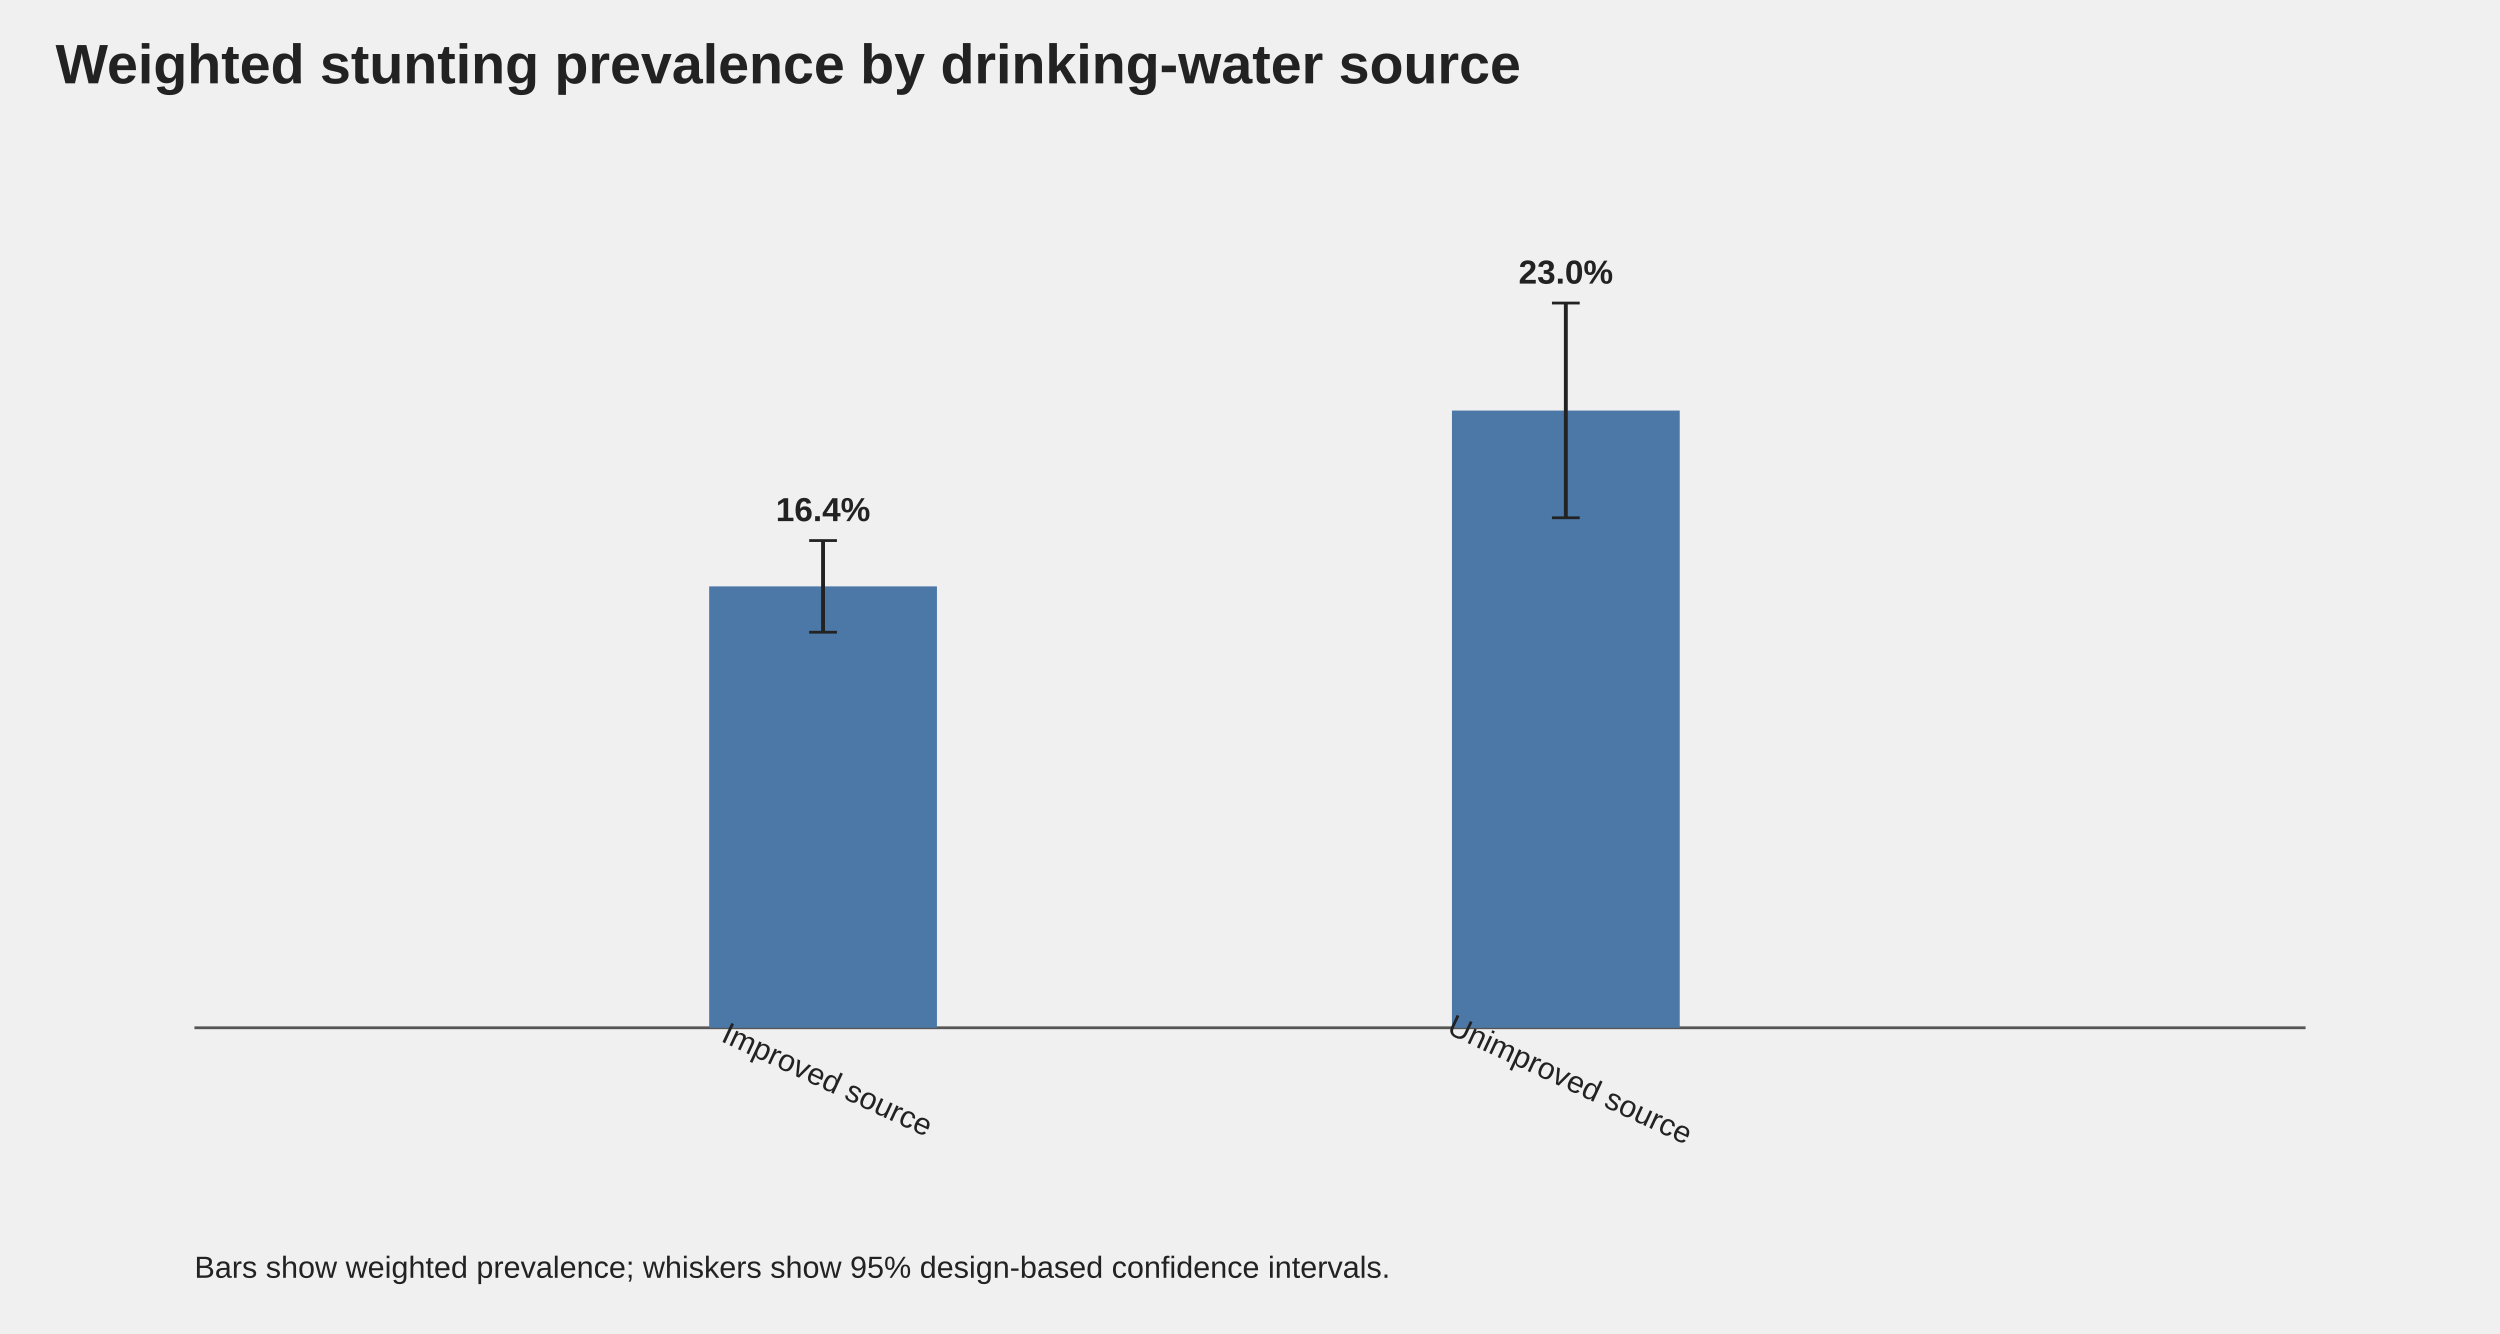
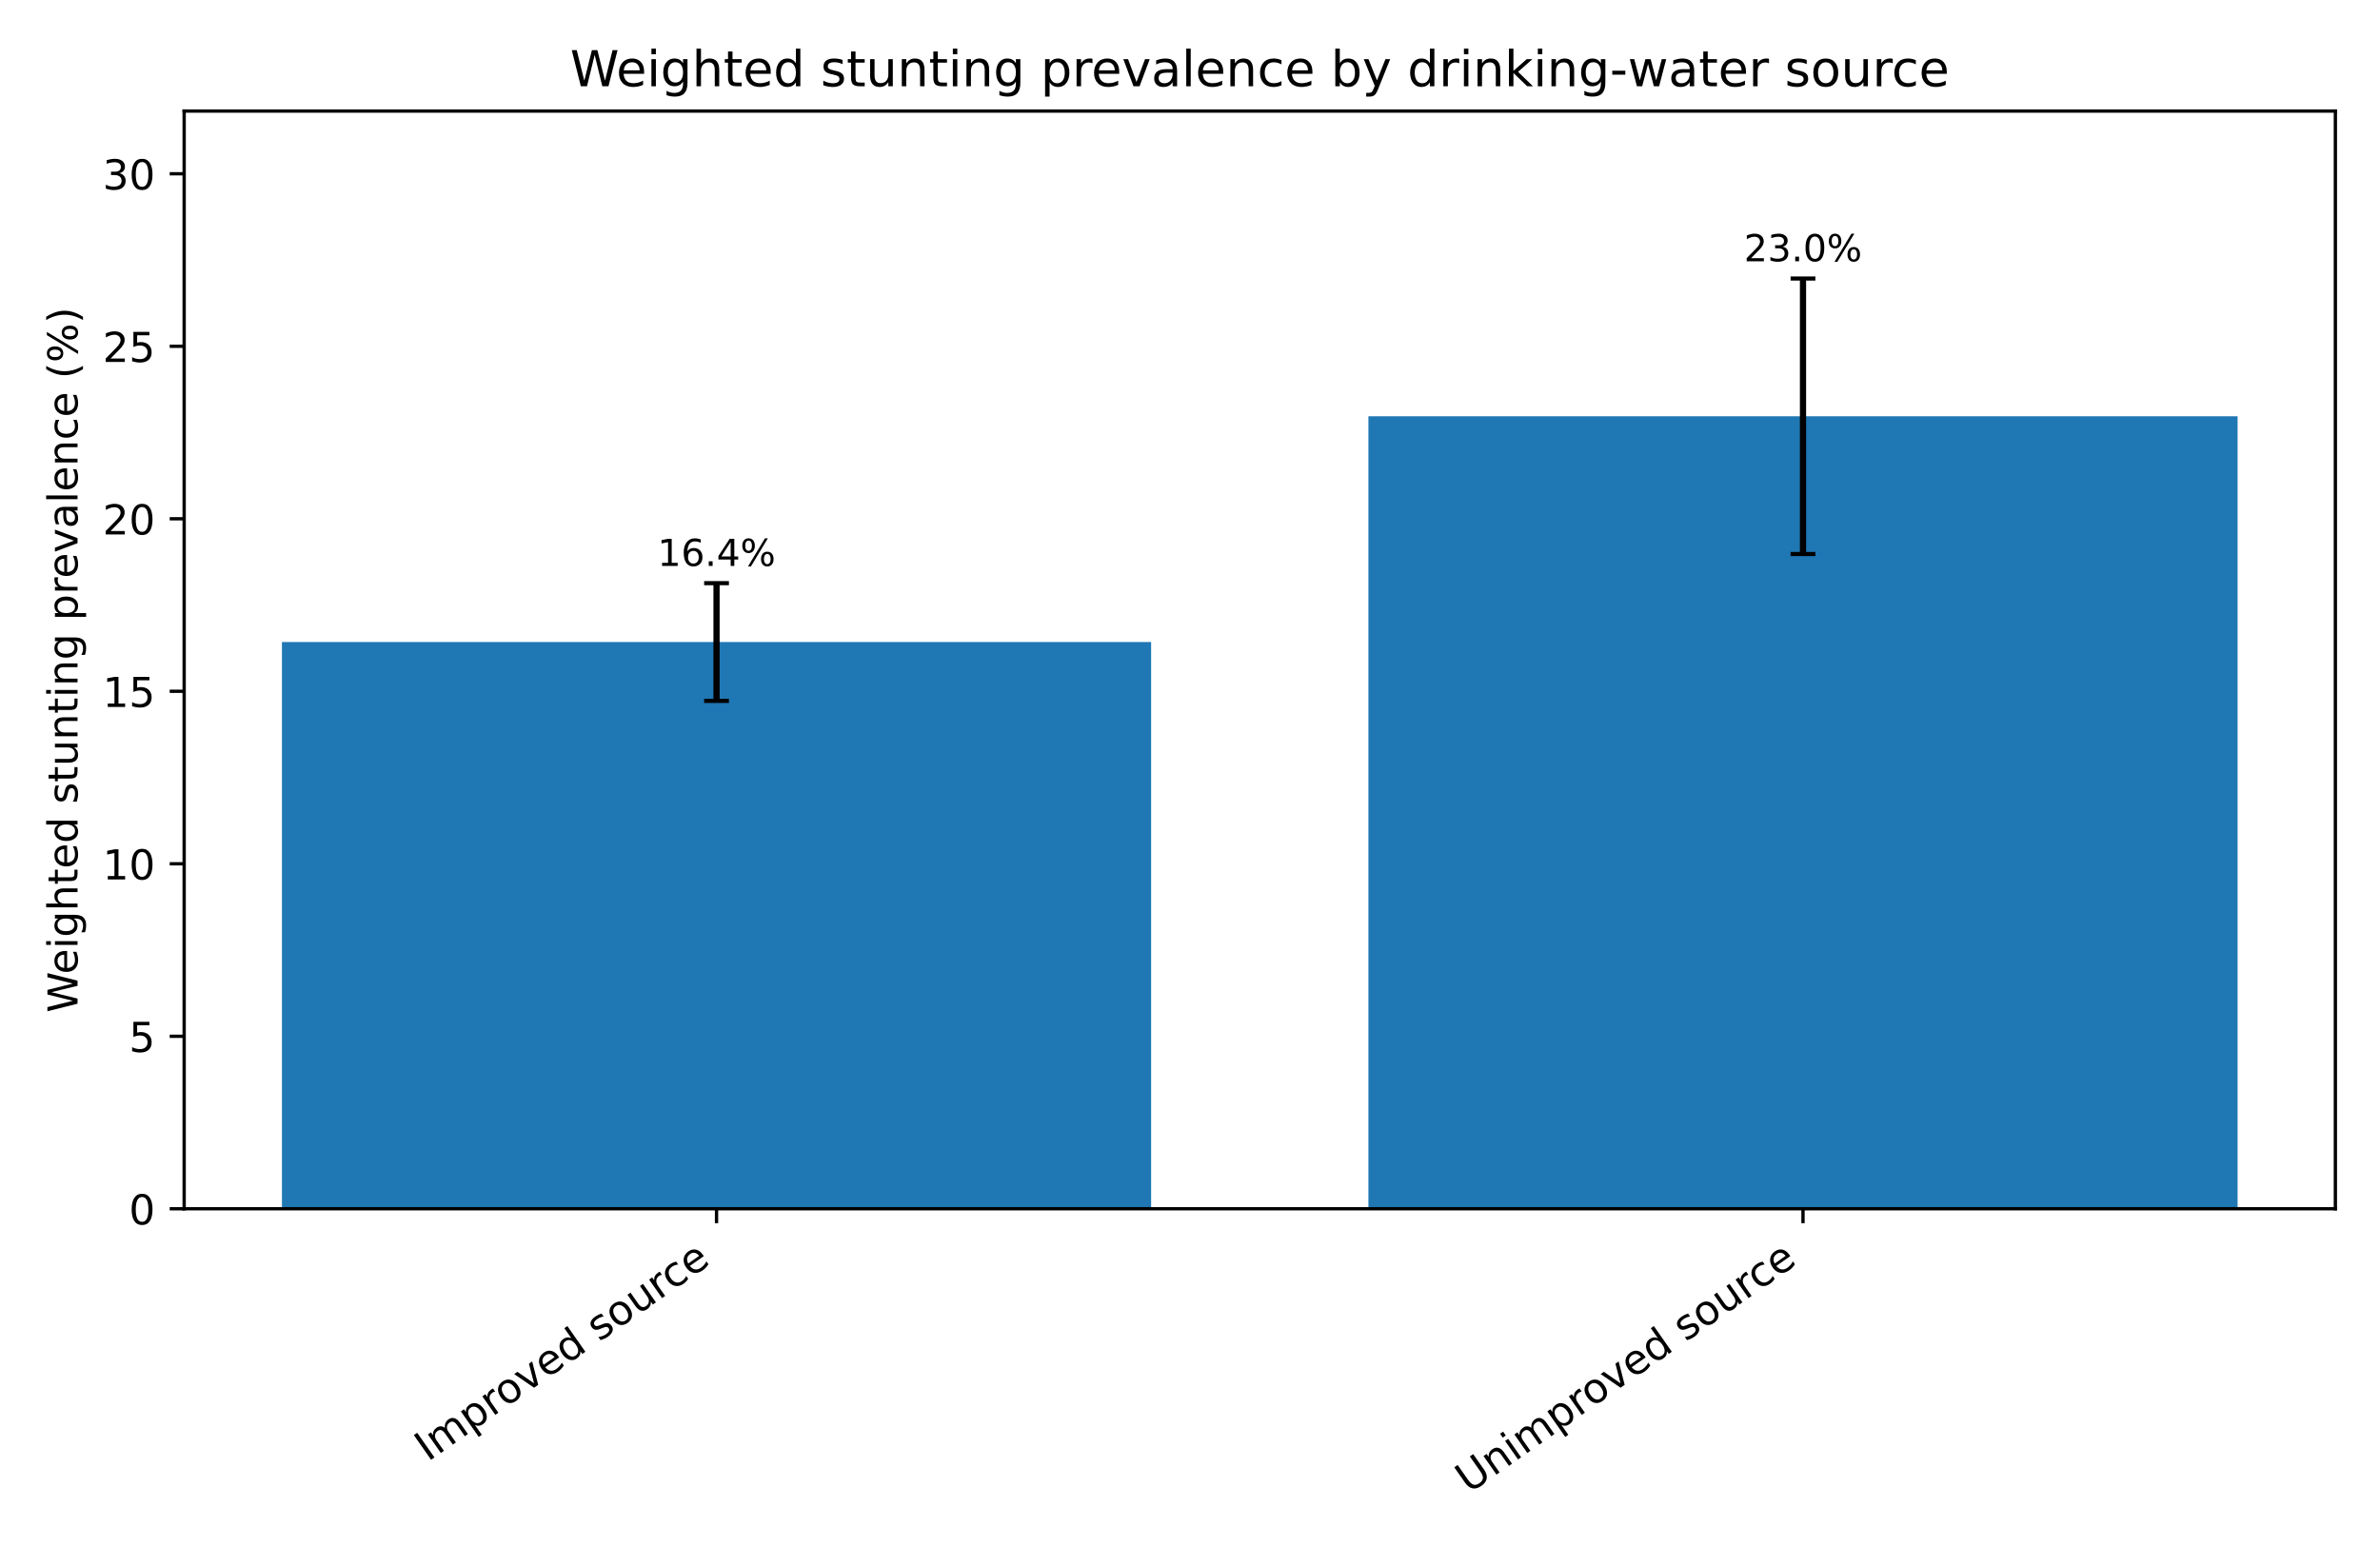
- <svg xmlns="http://www.w3.org/2000/svg" width="900" height="480" viewBox="0 0 900 480">
-   <style>text{font-family:Arial,sans-serif;fill:#222}.t{font-size:20px;font-weight:700}.l{font-size:11px}.v{font-size:12px;font-weight:600}</style>
-   <text x="20" y="30" class="t">Weighted stunting prevalence by drinking-water source</text>
-   <line x1="70" y1="370" x2="830" y2="370" stroke="#555" />
-   <rect x="255.3" y="211.1" width="82.0" height="158.9" fill="#4C78A8" />
-   <line x1="296.3" y1="227.6" x2="296.3" y2="194.6" stroke="#222" stroke-width="1.4" />
-   <line x1="291.3" y1="227.6" x2="301.3" y2="227.6" stroke="#222" />
-   <line x1="291.3" y1="194.6" x2="301.3" y2="194.6" stroke="#222" />
-   <text x="296.3" y="187.6" text-anchor="middle" class="v">16.4%</text>
-   <text x="296.3" y="392" text-anchor="middle" class="l" transform="rotate(25 296.3 392)">Improved source</text>
-   <rect x="522.7" y="147.8" width="82.0" height="222.2" fill="#4C78A8" />
-   <line x1="563.7" y1="186.4" x2="563.7" y2="109.1" stroke="#222" stroke-width="1.4" />
-   <line x1="558.7" y1="186.4" x2="568.7" y2="186.4" stroke="#222" />
-   <line x1="558.7" y1="109.1" x2="568.7" y2="109.1" stroke="#222" />
-   <text x="563.7" y="102.1" text-anchor="middle" class="v">23.0%</text>
-   <text x="563.7" y="392" text-anchor="middle" class="l" transform="rotate(25 563.7 392)">Unimproved source</text>
-   <text x="70" y="460" class="l">Bars show weighted prevalence; whiskers show 95% design-based confidence intervals.</text>
+ <svg xmlns="http://www.w3.org/2000/svg" xmlns:xlink="http://www.w3.org/1999/xlink" width="576pt" height="374.4pt" viewBox="0 0 576 374.4" version="1.1">
+   <defs>
+     <style type="text/css">*{stroke-linejoin: round; stroke-linecap: butt}</style>
+   </defs>
+   <g id="figure_1">
+     <g id="patch_1">
+       <path d="M 0 374.4  L 576 374.4  L 576 0  L 0 0  z " style="fill: #ffffff" />
+     </g>
+     <g id="axes_1">
+       <g id="patch_2">
+         <path d="M 44.57 292.54  L 565.2 292.54  L 565.2 26.88  L 44.57 26.88  z " style="fill: #ffffff" />
+       </g>
+       <g id="patch_3">
+         <path d="M 68.235 292.54  L 278.591 292.54  L 278.591 155.385  L 68.235 155.385  z " clip-path="url(#p48aee602f6)" style="fill: #1f77b4" />
+       </g>
+       <g id="patch_4">
+         <path d="M 331.179 292.54  L 541.535 292.54  L 541.535 100.746  L 331.179 100.746  z " clip-path="url(#p48aee602f6)" style="fill: #1f77b4" />
+       </g>
+       <g id="matplotlib.axis_1">
+         <g id="xtick_1">
+           <g id="line2d_1">
+             <defs>
+               <path id="m2571a220c2" d="M 0 0  L 0 3.5  " style="stroke: #000000; stroke-width: 0.8" />
+             </defs>
+             <g>
+               <use xlink:href="#m2571a220c2" x="173.413" y="292.54" style="stroke: #000000; stroke-width: 0.8" />
+             </g>
+           </g>
+           <g id="text_1">
+             <g transform="translate(103.5379 353.8557) rotate(-35) scale(0.1 -0.1)">
+               <defs>
+                 <path id="DejaVuSans-49" d="M 628 4666  L 1259 4666  L 1259 0  L 628 0  L 628 4666  z " transform="scale(0.015625)" />
+                 <path id="DejaVuSans-6d" d="M 3328 2828  Q 3544 3216 3844 3400  Q 4144 3584 4550 3584  Q 5097 3584 5394 3201  Q 5691 2819 5691 2113  L 5691 0  L 5113 0  L 5113 2094  Q 5113 2597 4934 2840  Q 4756 3084 4391 3084  Q 3944 3084 3684 2787  Q 3425 2491 3425 1978  L 3425 0  L 2847 0  L 2847 2094  Q 2847 2600 2669 2842  Q 2491 3084 2119 3084  Q 1678 3084 1418 2786  Q 1159 2488 1159 1978  L 1159 0  L 581 0  L 581 3500  L 1159 3500  L 1159 2956  Q 1356 3278 1631 3431  Q 1906 3584 2284 3584  Q 2666 3584 2933 3390  Q 3200 3197 3328 2828  z " transform="scale(0.015625)" />
+                 <path id="DejaVuSans-70" d="M 1159 525  L 1159 -1331  L 581 -1331  L 581 3500  L 1159 3500  L 1159 2969  Q 1341 3281 1617 3432  Q 1894 3584 2278 3584  Q 2916 3584 3314 3078  Q 3713 2572 3713 1747  Q 3713 922 3314 415  Q 2916 -91 2278 -91  Q 1894 -91 1617 61  Q 1341 213 1159 525  z M 3116 1747  Q 3116 2381 2855 2742  Q 2594 3103 2138 3103  Q 1681 3103 1420 2742  Q 1159 2381 1159 1747  Q 1159 1113 1420 752  Q 1681 391 2138 391  Q 2594 391 2855 752  Q 3116 1113 3116 1747  z " transform="scale(0.015625)" />
+                 <path id="DejaVuSans-72" d="M 2631 2963  Q 2534 3019 2420 3045  Q 2306 3072 2169 3072  Q 1681 3072 1420 2755  Q 1159 2438 1159 1844  L 1159 0  L 581 0  L 581 3500  L 1159 3500  L 1159 2956  Q 1341 3275 1631 3429  Q 1922 3584 2338 3584  Q 2397 3584 2469 3576  Q 2541 3569 2628 3553  L 2631 2963  z " transform="scale(0.015625)" />
+                 <path id="DejaVuSans-6f" d="M 1959 3097  Q 1497 3097 1228 2736  Q 959 2375 959 1747  Q 959 1119 1226 758  Q 1494 397 1959 397  Q 2419 397 2687 759  Q 2956 1122 2956 1747  Q 2956 2369 2687 2733  Q 2419 3097 1959 3097  z M 1959 3584  Q 2709 3584 3137 3096  Q 3566 2609 3566 1747  Q 3566 888 3137 398  Q 2709 -91 1959 -91  Q 1206 -91 779 398  Q 353 888 353 1747  Q 353 2609 779 3096  Q 1206 3584 1959 3584  z " transform="scale(0.015625)" />
+                 <path id="DejaVuSans-76" d="M 191 3500  L 800 3500  L 1894 563  L 2988 3500  L 3597 3500  L 2284 0  L 1503 0  L 191 3500  z " transform="scale(0.015625)" />
+                 <path id="DejaVuSans-65" d="M 3597 1894  L 3597 1613  L 953 1613  Q 991 1019 1311 708  Q 1631 397 2203 397  Q 2534 397 2845 478  Q 3156 559 3463 722  L 3463 178  Q 3153 47 2828 -22  Q 2503 -91 2169 -91  Q 1331 -91 842 396  Q 353 884 353 1716  Q 353 2575 817 3079  Q 1281 3584 2069 3584  Q 2775 3584 3186 3129  Q 3597 2675 3597 1894  z M 3022 2063  Q 3016 2534 2758 2815  Q 2500 3097 2075 3097  Q 1594 3097 1305 2825  Q 1016 2553 972 2059  L 3022 2063  z " transform="scale(0.015625)" />
+                 <path id="DejaVuSans-64" d="M 2906 2969  L 2906 4863  L 3481 4863  L 3481 0  L 2906 0  L 2906 525  Q 2725 213 2448 61  Q 2172 -91 1784 -91  Q 1150 -91 751 415  Q 353 922 353 1747  Q 353 2572 751 3078  Q 1150 3584 1784 3584  Q 2172 3584 2448 3432  Q 2725 3281 2906 2969  z M 947 1747  Q 947 1113 1208 752  Q 1469 391 1925 391  Q 2381 391 2643 752  Q 2906 1113 2906 1747  Q 2906 2381 2643 2742  Q 2381 3103 1925 3103  Q 1469 3103 1208 2742  Q 947 2381 947 1747  z " transform="scale(0.015625)" />
+                 <path id="DejaVuSans-20" transform="scale(0.015625)" />
+                 <path id="DejaVuSans-73" d="M 2834 3397  L 2834 2853  Q 2591 2978 2328 3040  Q 2066 3103 1784 3103  Q 1356 3103 1142 2972  Q 928 2841 928 2578  Q 928 2378 1081 2264  Q 1234 2150 1697 2047  L 1894 2003  Q 2506 1872 2764 1633  Q 3022 1394 3022 966  Q 3022 478 2636 193  Q 2250 -91 1575 -91  Q 1294 -91 989 -36  Q 684 19 347 128  L 347 722  Q 666 556 975 473  Q 1284 391 1588 391  Q 1994 391 2212 530  Q 2431 669 2431 922  Q 2431 1156 2273 1281  Q 2116 1406 1581 1522  L 1381 1569  Q 847 1681 609 1914  Q 372 2147 372 2553  Q 372 3047 722 3315  Q 1072 3584 1716 3584  Q 2034 3584 2315 3537  Q 2597 3491 2834 3397  z " transform="scale(0.015625)" />
+                 <path id="DejaVuSans-75" d="M 544 1381  L 544 3500  L 1119 3500  L 1119 1403  Q 1119 906 1312 657  Q 1506 409 1894 409  Q 2359 409 2629 706  Q 2900 1003 2900 1516  L 2900 3500  L 3475 3500  L 3475 0  L 2900 0  L 2900 538  Q 2691 219 2414 64  Q 2138 -91 1772 -91  Q 1169 -91 856 284  Q 544 659 544 1381  z M 1991 3584  L 1991 3584  z " transform="scale(0.015625)" />
+                 <path id="DejaVuSans-63" d="M 3122 3366  L 3122 2828  Q 2878 2963 2633 3030  Q 2388 3097 2138 3097  Q 1578 3097 1268 2742  Q 959 2388 959 1747  Q 959 1106 1268 751  Q 1578 397 2138 397  Q 2388 397 2633 464  Q 2878 531 3122 666  L 3122 134  Q 2881 22 2623 -34  Q 2366 -91 2075 -91  Q 1284 -91 818 406  Q 353 903 353 1747  Q 353 2603 823 3093  Q 1294 3584 2113 3584  Q 2378 3584 2631 3529  Q 2884 3475 3122 3366  z " transform="scale(0.015625)" />
+               </defs>
+               <use xlink:href="#DejaVuSans-49" />
+               <use xlink:href="#DejaVuSans-6d" transform="translate(29.49219 0)" />
+               <use xlink:href="#DejaVuSans-70" transform="translate(126.9043 0)" />
+               <use xlink:href="#DejaVuSans-72" transform="translate(190.3809 0)" />
+               <use xlink:href="#DejaVuSans-6f" transform="translate(229.2441 0)" />
+               <use xlink:href="#DejaVuSans-76" transform="translate(290.4258 0)" />
+               <use xlink:href="#DejaVuSans-65" transform="translate(349.6055 0)" />
+               <use xlink:href="#DejaVuSans-64" transform="translate(411.1289 0)" />
+               <use xlink:href="#DejaVuSans-20" transform="translate(474.6055 0)" />
+               <use xlink:href="#DejaVuSans-73" transform="translate(506.3926 0)" />
+               <use xlink:href="#DejaVuSans-6f" transform="translate(558.4922 0)" />
+               <use xlink:href="#DejaVuSans-75" transform="translate(619.6738 0)" />
+               <use xlink:href="#DejaVuSans-72" transform="translate(683.0527 0)" />
+               <use xlink:href="#DejaVuSans-63" transform="translate(721.916 0)" />
+               <use xlink:href="#DejaVuSans-65" transform="translate(776.8965 0)" />
+             </g>
+           </g>
+         </g>
+         <g id="xtick_2">
+           <g id="line2d_2">
+             <g>
+               <use xlink:href="#m2571a220c2" x="436.357" y="292.54" style="stroke: #000000; stroke-width: 0.8" />
+             </g>
+           </g>
+           <g id="text_2">
+             <g transform="translate(355.4366 361.59) rotate(-35) scale(0.1 -0.1)">
+               <defs>
+                 <path id="DejaVuSans-55" d="M 556 4666  L 1191 4666  L 1191 1831  Q 1191 1081 1462 751  Q 1734 422 2344 422  Q 2950 422 3222 751  Q 3494 1081 3494 1831  L 3494 4666  L 4128 4666  L 4128 1753  Q 4128 841 3676 375  Q 3225 -91 2344 -91  Q 1459 -91 1007 375  Q 556 841 556 1753  L 556 4666  z " transform="scale(0.015625)" />
+                 <path id="DejaVuSans-6e" d="M 3513 2113  L 3513 0  L 2938 0  L 2938 2094  Q 2938 2591 2744 2837  Q 2550 3084 2163 3084  Q 1697 3084 1428 2787  Q 1159 2491 1159 1978  L 1159 0  L 581 0  L 581 3500  L 1159 3500  L 1159 2956  Q 1366 3272 1645 3428  Q 1925 3584 2291 3584  Q 2894 3584 3203 3211  Q 3513 2838 3513 2113  z " transform="scale(0.015625)" />
+                 <path id="DejaVuSans-69" d="M 603 3500  L 1178 3500  L 1178 0  L 603 0  L 603 3500  z M 603 4863  L 1178 4863  L 1178 4134  L 603 4134  L 603 4863  z " transform="scale(0.015625)" />
+               </defs>
+               <use xlink:href="#DejaVuSans-55" />
+               <use xlink:href="#DejaVuSans-6e" transform="translate(73.19336 0)" />
+               <use xlink:href="#DejaVuSans-69" transform="translate(136.5723 0)" />
+               <use xlink:href="#DejaVuSans-6d" transform="translate(164.3555 0)" />
+               <use xlink:href="#DejaVuSans-70" transform="translate(261.7676 0)" />
+               <use xlink:href="#DejaVuSans-72" transform="translate(325.2441 0)" />
+               <use xlink:href="#DejaVuSans-6f" transform="translate(364.1074 0)" />
+               <use xlink:href="#DejaVuSans-76" transform="translate(425.2891 0)" />
+               <use xlink:href="#DejaVuSans-65" transform="translate(484.4688 0)" />
+               <use xlink:href="#DejaVuSans-64" transform="translate(545.9922 0)" />
+               <use xlink:href="#DejaVuSans-20" transform="translate(609.4688 0)" />
+               <use xlink:href="#DejaVuSans-73" transform="translate(641.2559 0)" />
+               <use xlink:href="#DejaVuSans-6f" transform="translate(693.3555 0)" />
+               <use xlink:href="#DejaVuSans-75" transform="translate(754.5371 0)" />
+               <use xlink:href="#DejaVuSans-72" transform="translate(817.916 0)" />
+               <use xlink:href="#DejaVuSans-63" transform="translate(856.7793 0)" />
+               <use xlink:href="#DejaVuSans-65" transform="translate(911.7598 0)" />
+             </g>
+           </g>
+         </g>
+       </g>
+       <g id="matplotlib.axis_2">
+         <g id="ytick_1">
+           <g id="line2d_3">
+             <defs>
+               <path id="m5bd4060af0" d="M 0 0  L -3.5 0  " style="stroke: #000000; stroke-width: 0.8" />
+             </defs>
+             <g>
+               <use xlink:href="#m5bd4060af0" x="44.57" y="292.54" style="stroke: #000000; stroke-width: 0.8" />
+             </g>
+           </g>
+           <g id="text_3">
+             <g transform="translate(31.2075 296.3389) scale(0.1 -0.1)">
+               <defs>
+                 <path id="DejaVuSans-30" d="M 2034 4250  Q 1547 4250 1301 3770  Q 1056 3291 1056 2328  Q 1056 1369 1301 889  Q 1547 409 2034 409  Q 2525 409 2770 889  Q 3016 1369 3016 2328  Q 3016 3291 2770 3770  Q 2525 4250 2034 4250  z M 2034 4750  Q 2819 4750 3233 4129  Q 3647 3509 3647 2328  Q 3647 1150 3233 529  Q 2819 -91 2034 -91  Q 1250 -91 836 529  Q 422 1150 422 2328  Q 422 3509 836 4129  Q 1250 4750 2034 4750  z " transform="scale(0.015625)" />
+               </defs>
+               <use xlink:href="#DejaVuSans-30" />
+             </g>
+           </g>
+         </g>
+         <g id="ytick_2">
+           <g id="line2d_4">
+             <g>
+               <use xlink:href="#m5bd4060af0" x="44.57" y="250.793" style="stroke: #000000; stroke-width: 0.8" />
+             </g>
+           </g>
+           <g id="text_4">
+             <g transform="translate(31.2075 254.592) scale(0.1 -0.1)">
+               <defs>
+                 <path id="DejaVuSans-35" d="M 691 4666  L 3169 4666  L 3169 4134  L 1269 4134  L 1269 2991  Q 1406 3038 1543 3061  Q 1681 3084 1819 3084  Q 2600 3084 3056 2656  Q 3513 2228 3513 1497  Q 3513 744 3044 326  Q 2575 -91 1722 -91  Q 1428 -91 1123 -41  Q 819 9 494 109  L 494 744  Q 775 591 1075 516  Q 1375 441 1709 441  Q 2250 441 2565 725  Q 2881 1009 2881 1497  Q 2881 1984 2565 2268  Q 2250 2553 1709 2553  Q 1456 2553 1204 2497  Q 953 2441 691 2322  L 691 4666  z " transform="scale(0.015625)" />
+               </defs>
+               <use xlink:href="#DejaVuSans-35" />
+             </g>
+           </g>
+         </g>
+         <g id="ytick_3">
+           <g id="line2d_5">
+             <g>
+               <use xlink:href="#m5bd4060af0" x="44.57" y="209.046" style="stroke: #000000; stroke-width: 0.8" />
+             </g>
+           </g>
+           <g id="text_5">
+             <g transform="translate(24.845 212.845) scale(0.1 -0.1)">
+               <defs>
+                 <path id="DejaVuSans-31" d="M 794 531  L 1825 531  L 1825 4091  L 703 3866  L 703 4441  L 1819 4666  L 2450 4666  L 2450 531  L 3481 531  L 3481 0  L 794 0  L 794 531  z " transform="scale(0.015625)" />
+               </defs>
+               <use xlink:href="#DejaVuSans-31" />
+               <use xlink:href="#DejaVuSans-30" transform="translate(63.62305 0)" />
+             </g>
+           </g>
+         </g>
+         <g id="ytick_4">
+           <g id="line2d_6">
+             <g>
+               <use xlink:href="#m5bd4060af0" x="44.57" y="167.299" style="stroke: #000000; stroke-width: 0.8" />
+             </g>
+           </g>
+           <g id="text_6">
+             <g transform="translate(24.845 171.0981) scale(0.1 -0.1)">
+               <use xlink:href="#DejaVuSans-31" />
+               <use xlink:href="#DejaVuSans-35" transform="translate(63.62305 0)" />
+             </g>
+           </g>
+         </g>
+         <g id="ytick_5">
+           <g id="line2d_7">
+             <g>
+               <use xlink:href="#m5bd4060af0" x="44.57" y="125.552" style="stroke: #000000; stroke-width: 0.8" />
+             </g>
+           </g>
+           <g id="text_7">
+             <g transform="translate(24.845 129.3512) scale(0.1 -0.1)">
+               <defs>
+                 <path id="DejaVuSans-32" d="M 1228 531  L 3431 531  L 3431 0  L 469 0  L 469 531  Q 828 903 1448 1529  Q 2069 2156 2228 2338  Q 2531 2678 2651 2914  Q 2772 3150 2772 3378  Q 2772 3750 2511 3984  Q 2250 4219 1831 4219  Q 1534 4219 1204 4116  Q 875 4013 500 3803  L 500 4441  Q 881 4594 1212 4672  Q 1544 4750 1819 4750  Q 2544 4750 2975 4387  Q 3406 4025 3406 3419  Q 3406 3131 3298 2873  Q 3191 2616 2906 2266  Q 2828 2175 2409 1742  Q 1991 1309 1228 531  z " transform="scale(0.015625)" />
+               </defs>
+               <use xlink:href="#DejaVuSans-32" />
+               <use xlink:href="#DejaVuSans-30" transform="translate(63.62305 0)" />
+             </g>
+           </g>
+         </g>
+         <g id="ytick_6">
+           <g id="line2d_8">
+             <g>
+               <use xlink:href="#m5bd4060af0" x="44.57" y="83.805" style="stroke: #000000; stroke-width: 0.8" />
+             </g>
+           </g>
+           <g id="text_8">
+             <g transform="translate(24.845 87.60423) scale(0.1 -0.1)">
+               <use xlink:href="#DejaVuSans-32" />
+               <use xlink:href="#DejaVuSans-35" transform="translate(63.62305 0)" />
+             </g>
+           </g>
+         </g>
+         <g id="ytick_7">
+           <g id="line2d_9">
+             <g>
+               <use xlink:href="#m5bd4060af0" x="44.57" y="42.058" style="stroke: #000000; stroke-width: 0.8" />
+             </g>
+           </g>
+           <g id="text_9">
+             <g transform="translate(24.845 45.85729) scale(0.1 -0.1)">
+               <defs>
+                 <path id="DejaVuSans-33" d="M 2597 2516  Q 3050 2419 3304 2112  Q 3559 1806 3559 1356  Q 3559 666 3084 287  Q 2609 -91 1734 -91  Q 1441 -91 1130 -33  Q 819 25 488 141  L 488 750  Q 750 597 1062 519  Q 1375 441 1716 441  Q 2309 441 2620 675  Q 2931 909 2931 1356  Q 2931 1769 2642 2001  Q 2353 2234 1838 2234  L 1294 2234  L 1294 2753  L 1863 2753  Q 2328 2753 2575 2939  Q 2822 3125 2822 3475  Q 2822 3834 2567 4026  Q 2313 4219 1838 4219  Q 1578 4219 1281 4162  Q 984 4106 628 3988  L 628 4550  Q 988 4650 1302 4700  Q 1616 4750 1894 4750  Q 2613 4750 3031 4423  Q 3450 4097 3450 3541  Q 3450 3153 3228 2886  Q 3006 2619 2597 2516  z " transform="scale(0.015625)" />
+               </defs>
+               <use xlink:href="#DejaVuSans-33" />
+               <use xlink:href="#DejaVuSans-30" transform="translate(63.62305 0)" />
+             </g>
+           </g>
+         </g>
+         <g id="text_10">
+           <g transform="translate(18.76531 245.0708) rotate(-90) scale(0.1 -0.1)">
+             <defs>
+               <path id="DejaVuSans-57" d="M 213 4666  L 850 4666  L 1831 722  L 2809 4666  L 3519 4666  L 4500 722  L 5478 4666  L 6119 4666  L 4947 0  L 4153 0  L 3169 4050  L 2175 0  L 1381 0  L 213 4666  z " transform="scale(0.015625)" />
+               <path id="DejaVuSans-67" d="M 2906 1791  Q 2906 2416 2648 2759  Q 2391 3103 1925 3103  Q 1463 3103 1205 2759  Q 947 2416 947 1791  Q 947 1169 1205 825  Q 1463 481 1925 481  Q 2391 481 2648 825  Q 2906 1169 2906 1791  z M 3481 434  Q 3481 -459 3084 -895  Q 2688 -1331 1869 -1331  Q 1566 -1331 1297 -1286  Q 1028 -1241 775 -1147  L 775 -588  Q 1028 -725 1275 -790  Q 1522 -856 1778 -856  Q 2344 -856 2625 -561  Q 2906 -266 2906 331  L 2906 616  Q 2728 306 2450 153  Q 2172 0 1784 0  Q 1141 0 747 490  Q 353 981 353 1791  Q 353 2603 747 3093  Q 1141 3584 1784 3584  Q 2172 3584 2450 3431  Q 2728 3278 2906 2969  L 2906 3500  L 3481 3500  L 3481 434  z " transform="scale(0.015625)" />
+               <path id="DejaVuSans-68" d="M 3513 2113  L 3513 0  L 2938 0  L 2938 2094  Q 2938 2591 2744 2837  Q 2550 3084 2163 3084  Q 1697 3084 1428 2787  Q 1159 2491 1159 1978  L 1159 0  L 581 0  L 581 4863  L 1159 4863  L 1159 2956  Q 1366 3272 1645 3428  Q 1925 3584 2291 3584  Q 2894 3584 3203 3211  Q 3513 2838 3513 2113  z " transform="scale(0.015625)" />
+               <path id="DejaVuSans-74" d="M 1172 4494  L 1172 3500  L 2356 3500  L 2356 3053  L 1172 3053  L 1172 1153  Q 1172 725 1289 603  Q 1406 481 1766 481  L 2356 481  L 2356 0  L 1766 0  Q 1100 0 847 248  Q 594 497 594 1153  L 594 3053  L 172 3053  L 172 3500  L 594 3500  L 594 4494  L 1172 4494  z " transform="scale(0.015625)" />
+               <path id="DejaVuSans-61" d="M 2194 1759  Q 1497 1759 1228 1600  Q 959 1441 959 1056  Q 959 750 1161 570  Q 1363 391 1709 391  Q 2188 391 2477 730  Q 2766 1069 2766 1631  L 2766 1759  L 2194 1759  z M 3341 1997  L 3341 0  L 2766 0  L 2766 531  Q 2569 213 2275 61  Q 1981 -91 1556 -91  Q 1019 -91 701 211  Q 384 513 384 1019  Q 384 1609 779 1909  Q 1175 2209 1959 2209  L 2766 2209  L 2766 2266  Q 2766 2663 2505 2880  Q 2244 3097 1772 3097  Q 1472 3097 1187 3025  Q 903 2953 641 2809  L 641 3341  Q 956 3463 1253 3523  Q 1550 3584 1831 3584  Q 2591 3584 2966 3190  Q 3341 2797 3341 1997  z " transform="scale(0.015625)" />
+               <path id="DejaVuSans-6c" d="M 603 4863  L 1178 4863  L 1178 0  L 603 0  L 603 4863  z " transform="scale(0.015625)" />
+               <path id="DejaVuSans-28" d="M 1984 4856  Q 1566 4138 1362 3434  Q 1159 2731 1159 2009  Q 1159 1288 1364 580  Q 1569 -128 1984 -844  L 1484 -844  Q 1016 -109 783 600  Q 550 1309 550 2009  Q 550 2706 781 3412  Q 1013 4119 1484 4856  L 1984 4856  z " transform="scale(0.015625)" />
+               <path id="DejaVuSans-25" d="M 4653 2053  Q 4381 2053 4226 1822  Q 4072 1591 4072 1178  Q 4072 772 4226 539  Q 4381 306 4653 306  Q 4919 306 5073 539  Q 5228 772 5228 1178  Q 5228 1588 5073 1820  Q 4919 2053 4653 2053  z M 4653 2450  Q 5147 2450 5437 2106  Q 5728 1763 5728 1178  Q 5728 594 5436 251  Q 5144 -91 4653 -91  Q 4153 -91 3862 251  Q 3572 594 3572 1178  Q 3572 1766 3864 2108  Q 4156 2450 4653 2450  z M 1428 4353  Q 1159 4353 1004 4120  Q 850 3888 850 3481  Q 850 3069 1003 2837  Q 1156 2606 1428 2606  Q 1700 2606 1854 2837  Q 2009 3069 2009 3481  Q 2009 3884 1853 4118  Q 1697 4353 1428 4353  z M 4250 4750  L 4750 4750  L 1831 -91  L 1331 -91  L 4250 4750  z M 1428 4750  Q 1922 4750 2215 4408  Q 2509 4066 2509 3481  Q 2509 2891 2217 2550  Q 1925 2209 1428 2209  Q 931 2209 642 2551  Q 353 2894 353 3481  Q 353 4063 643 4406  Q 934 4750 1428 4750  z " transform="scale(0.015625)" />
+               <path id="DejaVuSans-29" d="M 513 4856  L 1013 4856  Q 1481 4119 1714 3412  Q 1947 2706 1947 2009  Q 1947 1309 1714 600  Q 1481 -109 1013 -844  L 513 -844  Q 928 -128 1133 580  Q 1338 1288 1338 2009  Q 1338 2731 1133 3434  Q 928 4138 513 4856  z " transform="scale(0.015625)" />
+             </defs>
+             <use xlink:href="#DejaVuSans-57" />
+             <use xlink:href="#DejaVuSans-65" transform="translate(93.00195 0)" />
+             <use xlink:href="#DejaVuSans-69" transform="translate(154.5254 0)" />
+             <use xlink:href="#DejaVuSans-67" transform="translate(182.3086 0)" />
+             <use xlink:href="#DejaVuSans-68" transform="translate(245.7852 0)" />
+             <use xlink:href="#DejaVuSans-74" transform="translate(309.1641 0)" />
+             <use xlink:href="#DejaVuSans-65" transform="translate(348.373 0)" />
+             <use xlink:href="#DejaVuSans-64" transform="translate(409.8965 0)" />
+             <use xlink:href="#DejaVuSans-20" transform="translate(473.373 0)" />
+             <use xlink:href="#DejaVuSans-73" transform="translate(505.1602 0)" />
+             <use xlink:href="#DejaVuSans-74" transform="translate(557.2598 0)" />
+             <use xlink:href="#DejaVuSans-75" transform="translate(596.4688 0)" />
+             <use xlink:href="#DejaVuSans-6e" transform="translate(659.8477 0)" />
+             <use xlink:href="#DejaVuSans-74" transform="translate(723.2266 0)" />
+             <use xlink:href="#DejaVuSans-69" transform="translate(762.4355 0)" />
+             <use xlink:href="#DejaVuSans-6e" transform="translate(790.2188 0)" />
+             <use xlink:href="#DejaVuSans-67" transform="translate(853.5977 0)" />
+             <use xlink:href="#DejaVuSans-20" transform="translate(917.0742 0)" />
+             <use xlink:href="#DejaVuSans-70" transform="translate(948.8613 0)" />
+             <use xlink:href="#DejaVuSans-72" transform="translate(1012.338 0)" />
+             <use xlink:href="#DejaVuSans-65" transform="translate(1051.201 0)" />
+             <use xlink:href="#DejaVuSans-76" transform="translate(1112.725 0)" />
+             <use xlink:href="#DejaVuSans-61" transform="translate(1171.904 0)" />
+             <use xlink:href="#DejaVuSans-6c" transform="translate(1233.184 0)" />
+             <use xlink:href="#DejaVuSans-65" transform="translate(1260.967 0)" />
+             <use xlink:href="#DejaVuSans-6e" transform="translate(1322.49 0)" />
+             <use xlink:href="#DejaVuSans-63" transform="translate(1385.869 0)" />
+             <use xlink:href="#DejaVuSans-65" transform="translate(1440.85 0)" />
+             <use xlink:href="#DejaVuSans-20" transform="translate(1502.373 0)" />
+             <use xlink:href="#DejaVuSans-28" transform="translate(1534.16 0)" />
+             <use xlink:href="#DejaVuSans-25" transform="translate(1573.174 0)" />
+             <use xlink:href="#DejaVuSans-29" transform="translate(1668.193 0)" />
+           </g>
+         </g>
+       </g>
+       <g id="LineCollection_1">
+         <path d="M 173.413 169.634  L 173.413 141.136  " clip-path="url(#p48aee602f6)" style="fill: none; stroke: #000000; stroke-width: 1.5" />
+         <path d="M 436.357 134.088  L 436.357 67.404  " clip-path="url(#p48aee602f6)" style="fill: none; stroke: #000000; stroke-width: 1.5" />
+       </g>
+       <g id="line2d_10">
+         <defs>
+           <path id="m1522ed952d" d="M 3 0  L -3 -0  " style="stroke: #000000" />
+         </defs>
+         <g clip-path="url(#p48aee602f6)">
+           <use xlink:href="#m1522ed952d" x="173.413" y="169.634" style="fill: #1f77b4; stroke: #000000" />
+           <use xlink:href="#m1522ed952d" x="436.357" y="134.088" style="fill: #1f77b4; stroke: #000000" />
+         </g>
+       </g>
+       <g id="line2d_11">
+         <g clip-path="url(#p48aee602f6)">
+           <use xlink:href="#m1522ed952d" x="173.413" y="141.136" style="fill: #1f77b4; stroke: #000000" />
+           <use xlink:href="#m1522ed952d" x="436.357" y="67.404" style="fill: #1f77b4; stroke: #000000" />
+         </g>
+       </g>
+       <g id="patch_5">
+         <path d="M 44.57 292.54  L 44.57 26.88  " style="fill: none; stroke: #000000; stroke-width: 0.8; stroke-linejoin: miter; stroke-linecap: square" />
+       </g>
+       <g id="patch_6">
+         <path d="M 565.2 292.54  L 565.2 26.88  " style="fill: none; stroke: #000000; stroke-width: 0.8; stroke-linejoin: miter; stroke-linecap: square" />
+       </g>
+       <g id="patch_7">
+         <path d="M 44.57 292.54  L 565.2 292.54  " style="fill: none; stroke: #000000; stroke-width: 0.8; stroke-linejoin: miter; stroke-linecap: square" />
+       </g>
+       <g id="patch_8">
+         <path d="M 44.57 26.88  L 565.2 26.88  " style="fill: none; stroke: #000000; stroke-width: 0.8; stroke-linejoin: miter; stroke-linecap: square" />
+       </g>
+       <g id="text_11">
+         <g transform="translate(159.1175 136.9617) scale(0.09 -0.09)">
+           <defs>
+             <path id="DejaVuSans-36" d="M 2113 2584  Q 1688 2584 1439 2293  Q 1191 2003 1191 1497  Q 1191 994 1439 701  Q 1688 409 2113 409  Q 2538 409 2786 701  Q 3034 994 3034 1497  Q 3034 2003 2786 2293  Q 2538 2584 2113 2584  z M 3366 4563  L 3366 3988  Q 3128 4100 2886 4159  Q 2644 4219 2406 4219  Q 1781 4219 1451 3797  Q 1122 3375 1075 2522  Q 1259 2794 1537 2939  Q 1816 3084 2150 3084  Q 2853 3084 3261 2657  Q 3669 2231 3669 1497  Q 3669 778 3244 343  Q 2819 -91 2113 -91  Q 1303 -91 875 529  Q 447 1150 447 2328  Q 447 3434 972 4092  Q 1497 4750 2381 4750  Q 2619 4750 2861 4703  Q 3103 4656 3366 4563  z " transform="scale(0.015625)" />
+             <path id="DejaVuSans-2e" d="M 684 794  L 1344 794  L 1344 0  L 684 0  L 684 794  z " transform="scale(0.015625)" />
+             <path id="DejaVuSans-34" d="M 2419 4116  L 825 1625  L 2419 1625  L 2419 4116  z M 2253 4666  L 3047 4666  L 3047 1625  L 3713 1625  L 3713 1100  L 3047 1100  L 3047 0  L 2419 0  L 2419 1100  L 313 1100  L 313 1709  L 2253 4666  z " transform="scale(0.015625)" />
+           </defs>
+           <use xlink:href="#DejaVuSans-31" />
+           <use xlink:href="#DejaVuSans-36" transform="translate(63.62305 0)" />
+           <use xlink:href="#DejaVuSans-2e" transform="translate(127.2461 0)" />
+           <use xlink:href="#DejaVuSans-34" transform="translate(159.0332 0)" />
+           <use xlink:href="#DejaVuSans-25" transform="translate(222.6562 0)" />
+         </g>
+       </g>
+       <g id="text_12">
+         <g transform="translate(422.062 63.22967) scale(0.09 -0.09)">
+           <use xlink:href="#DejaVuSans-32" />
+           <use xlink:href="#DejaVuSans-33" transform="translate(63.62305 0)" />
+           <use xlink:href="#DejaVuSans-2e" transform="translate(127.2461 0)" />
+           <use xlink:href="#DejaVuSans-30" transform="translate(159.0332 0)" />
+           <use xlink:href="#DejaVuSans-25" transform="translate(222.6562 0)" />
+         </g>
+       </g>
+       <g id="text_13">
+         <g transform="translate(137.9819 20.88) scale(0.12 -0.12)">
+           <defs>
+             <path id="DejaVuSans-62" d="M 3116 1747  Q 3116 2381 2855 2742  Q 2594 3103 2138 3103  Q 1681 3103 1420 2742  Q 1159 2381 1159 1747  Q 1159 1113 1420 752  Q 1681 391 2138 391  Q 2594 391 2855 752  Q 3116 1113 3116 1747  z M 1159 2969  Q 1341 3281 1617 3432  Q 1894 3584 2278 3584  Q 2916 3584 3314 3078  Q 3713 2572 3713 1747  Q 3713 922 3314 415  Q 2916 -91 2278 -91  Q 1894 -91 1617 61  Q 1341 213 1159 525  L 1159 0  L 581 0  L 581 4863  L 1159 4863  L 1159 2969  z " transform="scale(0.015625)" />
+             <path id="DejaVuSans-79" d="M 2059 -325  Q 1816 -950 1584 -1140  Q 1353 -1331 966 -1331  L 506 -1331  L 506 -850  L 844 -850  Q 1081 -850 1212 -737  Q 1344 -625 1503 -206  L 1606 56  L 191 3500  L 800 3500  L 1894 763  L 2988 3500  L 3597 3500  L 2059 -325  z " transform="scale(0.015625)" />
+             <path id="DejaVuSans-6b" d="M 581 4863  L 1159 4863  L 1159 1991  L 2875 3500  L 3609 3500  L 1753 1863  L 3688 0  L 2938 0  L 1159 1709  L 1159 0  L 581 0  L 581 4863  z " transform="scale(0.015625)" />
+             <path id="DejaVuSans-2d" d="M 313 2009  L 1997 2009  L 1997 1497  L 313 1497  L 313 2009  z " transform="scale(0.015625)" />
+             <path id="DejaVuSans-77" d="M 269 3500  L 844 3500  L 1563 769  L 2278 3500  L 2956 3500  L 3675 769  L 4391 3500  L 4966 3500  L 4050 0  L 3372 0  L 2619 2869  L 1863 0  L 1184 0  L 269 3500  z " transform="scale(0.015625)" />
+           </defs>
+           <use xlink:href="#DejaVuSans-57" />
+           <use xlink:href="#DejaVuSans-65" transform="translate(93.00195 0)" />
+           <use xlink:href="#DejaVuSans-69" transform="translate(154.5254 0)" />
+           <use xlink:href="#DejaVuSans-67" transform="translate(182.3086 0)" />
+           <use xlink:href="#DejaVuSans-68" transform="translate(245.7852 0)" />
+           <use xlink:href="#DejaVuSans-74" transform="translate(309.1641 0)" />
+           <use xlink:href="#DejaVuSans-65" transform="translate(348.373 0)" />
+           <use xlink:href="#DejaVuSans-64" transform="translate(409.8965 0)" />
+           <use xlink:href="#DejaVuSans-20" transform="translate(473.373 0)" />
+           <use xlink:href="#DejaVuSans-73" transform="translate(505.1602 0)" />
+           <use xlink:href="#DejaVuSans-74" transform="translate(557.2598 0)" />
+           <use xlink:href="#DejaVuSans-75" transform="translate(596.4688 0)" />
+           <use xlink:href="#DejaVuSans-6e" transform="translate(659.8477 0)" />
+           <use xlink:href="#DejaVuSans-74" transform="translate(723.2266 0)" />
+           <use xlink:href="#DejaVuSans-69" transform="translate(762.4355 0)" />
+           <use xlink:href="#DejaVuSans-6e" transform="translate(790.2188 0)" />
+           <use xlink:href="#DejaVuSans-67" transform="translate(853.5977 0)" />
+           <use xlink:href="#DejaVuSans-20" transform="translate(917.0742 0)" />
+           <use xlink:href="#DejaVuSans-70" transform="translate(948.8613 0)" />
+           <use xlink:href="#DejaVuSans-72" transform="translate(1012.338 0)" />
+           <use xlink:href="#DejaVuSans-65" transform="translate(1051.201 0)" />
+           <use xlink:href="#DejaVuSans-76" transform="translate(1112.725 0)" />
+           <use xlink:href="#DejaVuSans-61" transform="translate(1171.904 0)" />
+           <use xlink:href="#DejaVuSans-6c" transform="translate(1233.184 0)" />
+           <use xlink:href="#DejaVuSans-65" transform="translate(1260.967 0)" />
+           <use xlink:href="#DejaVuSans-6e" transform="translate(1322.49 0)" />
+           <use xlink:href="#DejaVuSans-63" transform="translate(1385.869 0)" />
+           <use xlink:href="#DejaVuSans-65" transform="translate(1440.85 0)" />
+           <use xlink:href="#DejaVuSans-20" transform="translate(1502.373 0)" />
+           <use xlink:href="#DejaVuSans-62" transform="translate(1534.16 0)" />
+           <use xlink:href="#DejaVuSans-79" transform="translate(1597.637 0)" />
+           <use xlink:href="#DejaVuSans-20" transform="translate(1656.816 0)" />
+           <use xlink:href="#DejaVuSans-64" transform="translate(1688.604 0)" />
+           <use xlink:href="#DejaVuSans-72" transform="translate(1752.08 0)" />
+           <use xlink:href="#DejaVuSans-69" transform="translate(1793.193 0)" />
+           <use xlink:href="#DejaVuSans-6e" transform="translate(1820.977 0)" />
+           <use xlink:href="#DejaVuSans-6b" transform="translate(1884.355 0)" />
+           <use xlink:href="#DejaVuSans-69" transform="translate(1942.266 0)" />
+           <use xlink:href="#DejaVuSans-6e" transform="translate(1970.049 0)" />
+           <use xlink:href="#DejaVuSans-67" transform="translate(2033.428 0)" />
+           <use xlink:href="#DejaVuSans-2d" transform="translate(2096.904 0)" />
+           <use xlink:href="#DejaVuSans-77" transform="translate(2132.988 0)" />
+           <use xlink:href="#DejaVuSans-61" transform="translate(2214.775 0)" />
+           <use xlink:href="#DejaVuSans-74" transform="translate(2276.055 0)" />
+           <use xlink:href="#DejaVuSans-65" transform="translate(2315.264 0)" />
+           <use xlink:href="#DejaVuSans-72" transform="translate(2376.787 0)" />
+           <use xlink:href="#DejaVuSans-20" transform="translate(2417.9 0)" />
+           <use xlink:href="#DejaVuSans-73" transform="translate(2449.688 0)" />
+           <use xlink:href="#DejaVuSans-6f" transform="translate(2501.787 0)" />
+           <use xlink:href="#DejaVuSans-75" transform="translate(2562.969 0)" />
+           <use xlink:href="#DejaVuSans-72" transform="translate(2626.348 0)" />
+           <use xlink:href="#DejaVuSans-63" transform="translate(2665.211 0)" />
+           <use xlink:href="#DejaVuSans-65" transform="translate(2720.191 0)" />
+         </g>
+       </g>
+     </g>
+   </g>
+   <defs>
+     <clipPath id="p48aee602f6">
+       <rect x="44.57" y="26.88" width="520.63" height="265.66" />
+     </clipPath>
+   </defs>
</svg>
